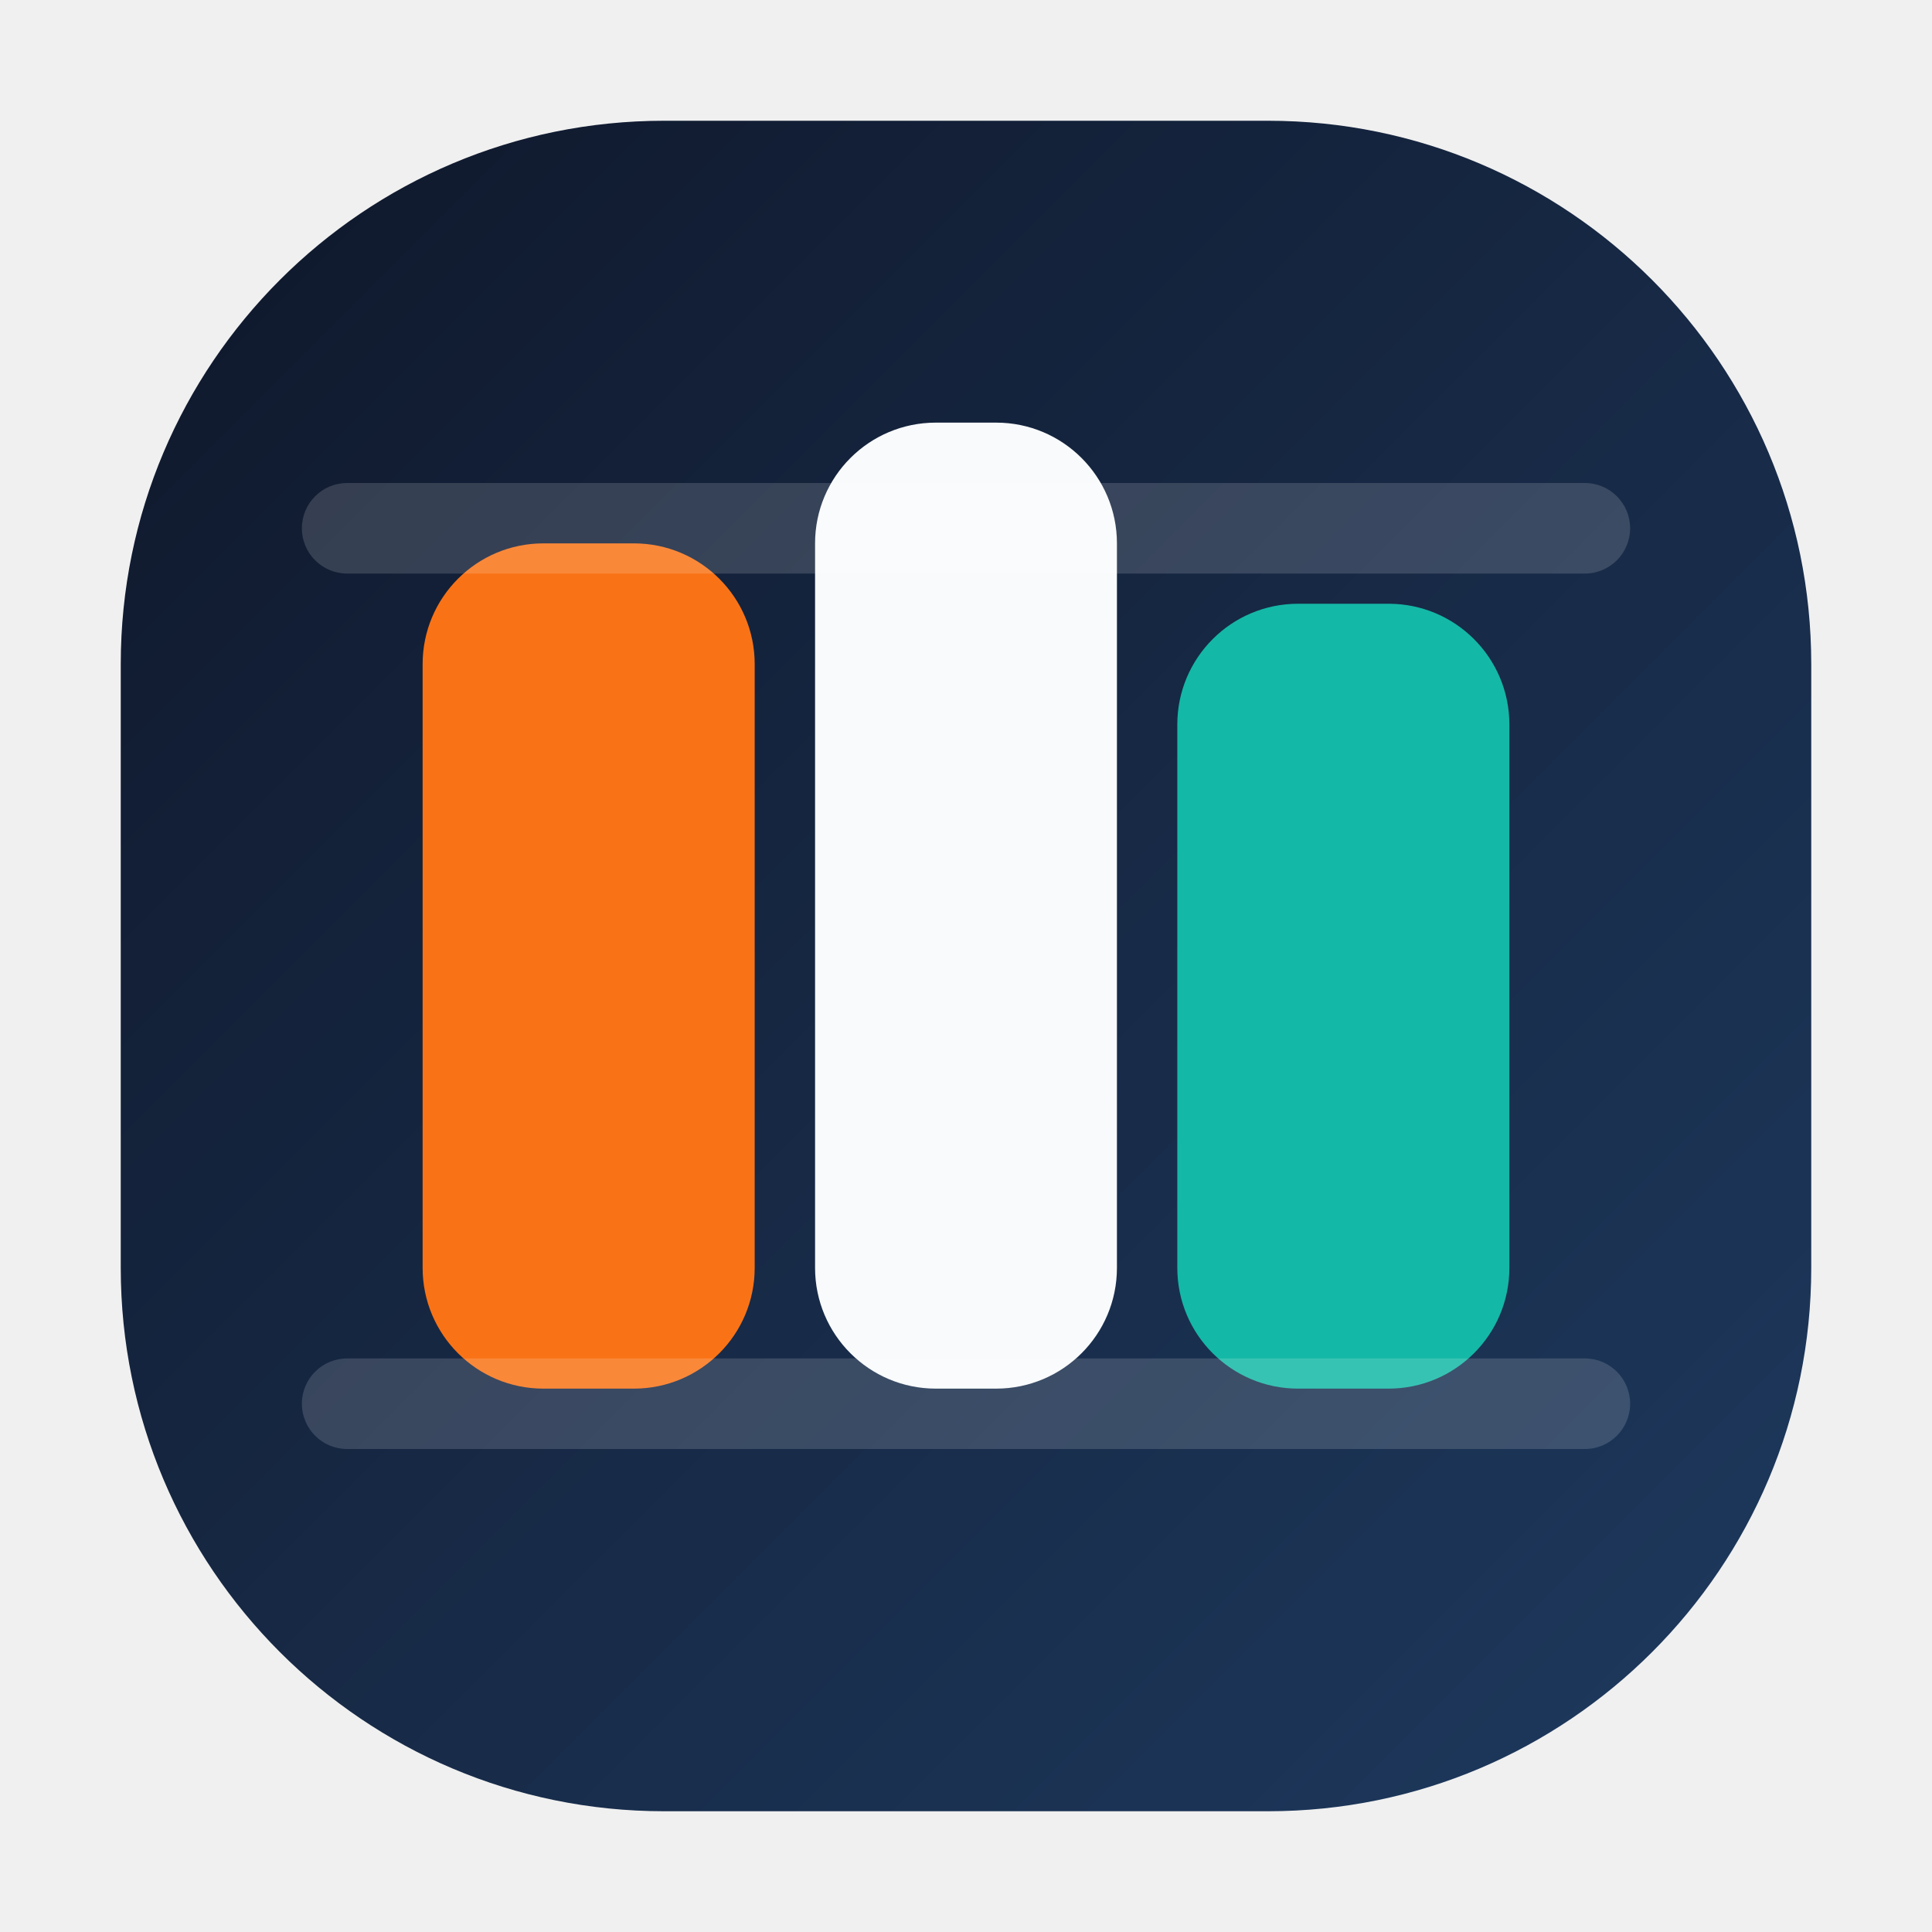
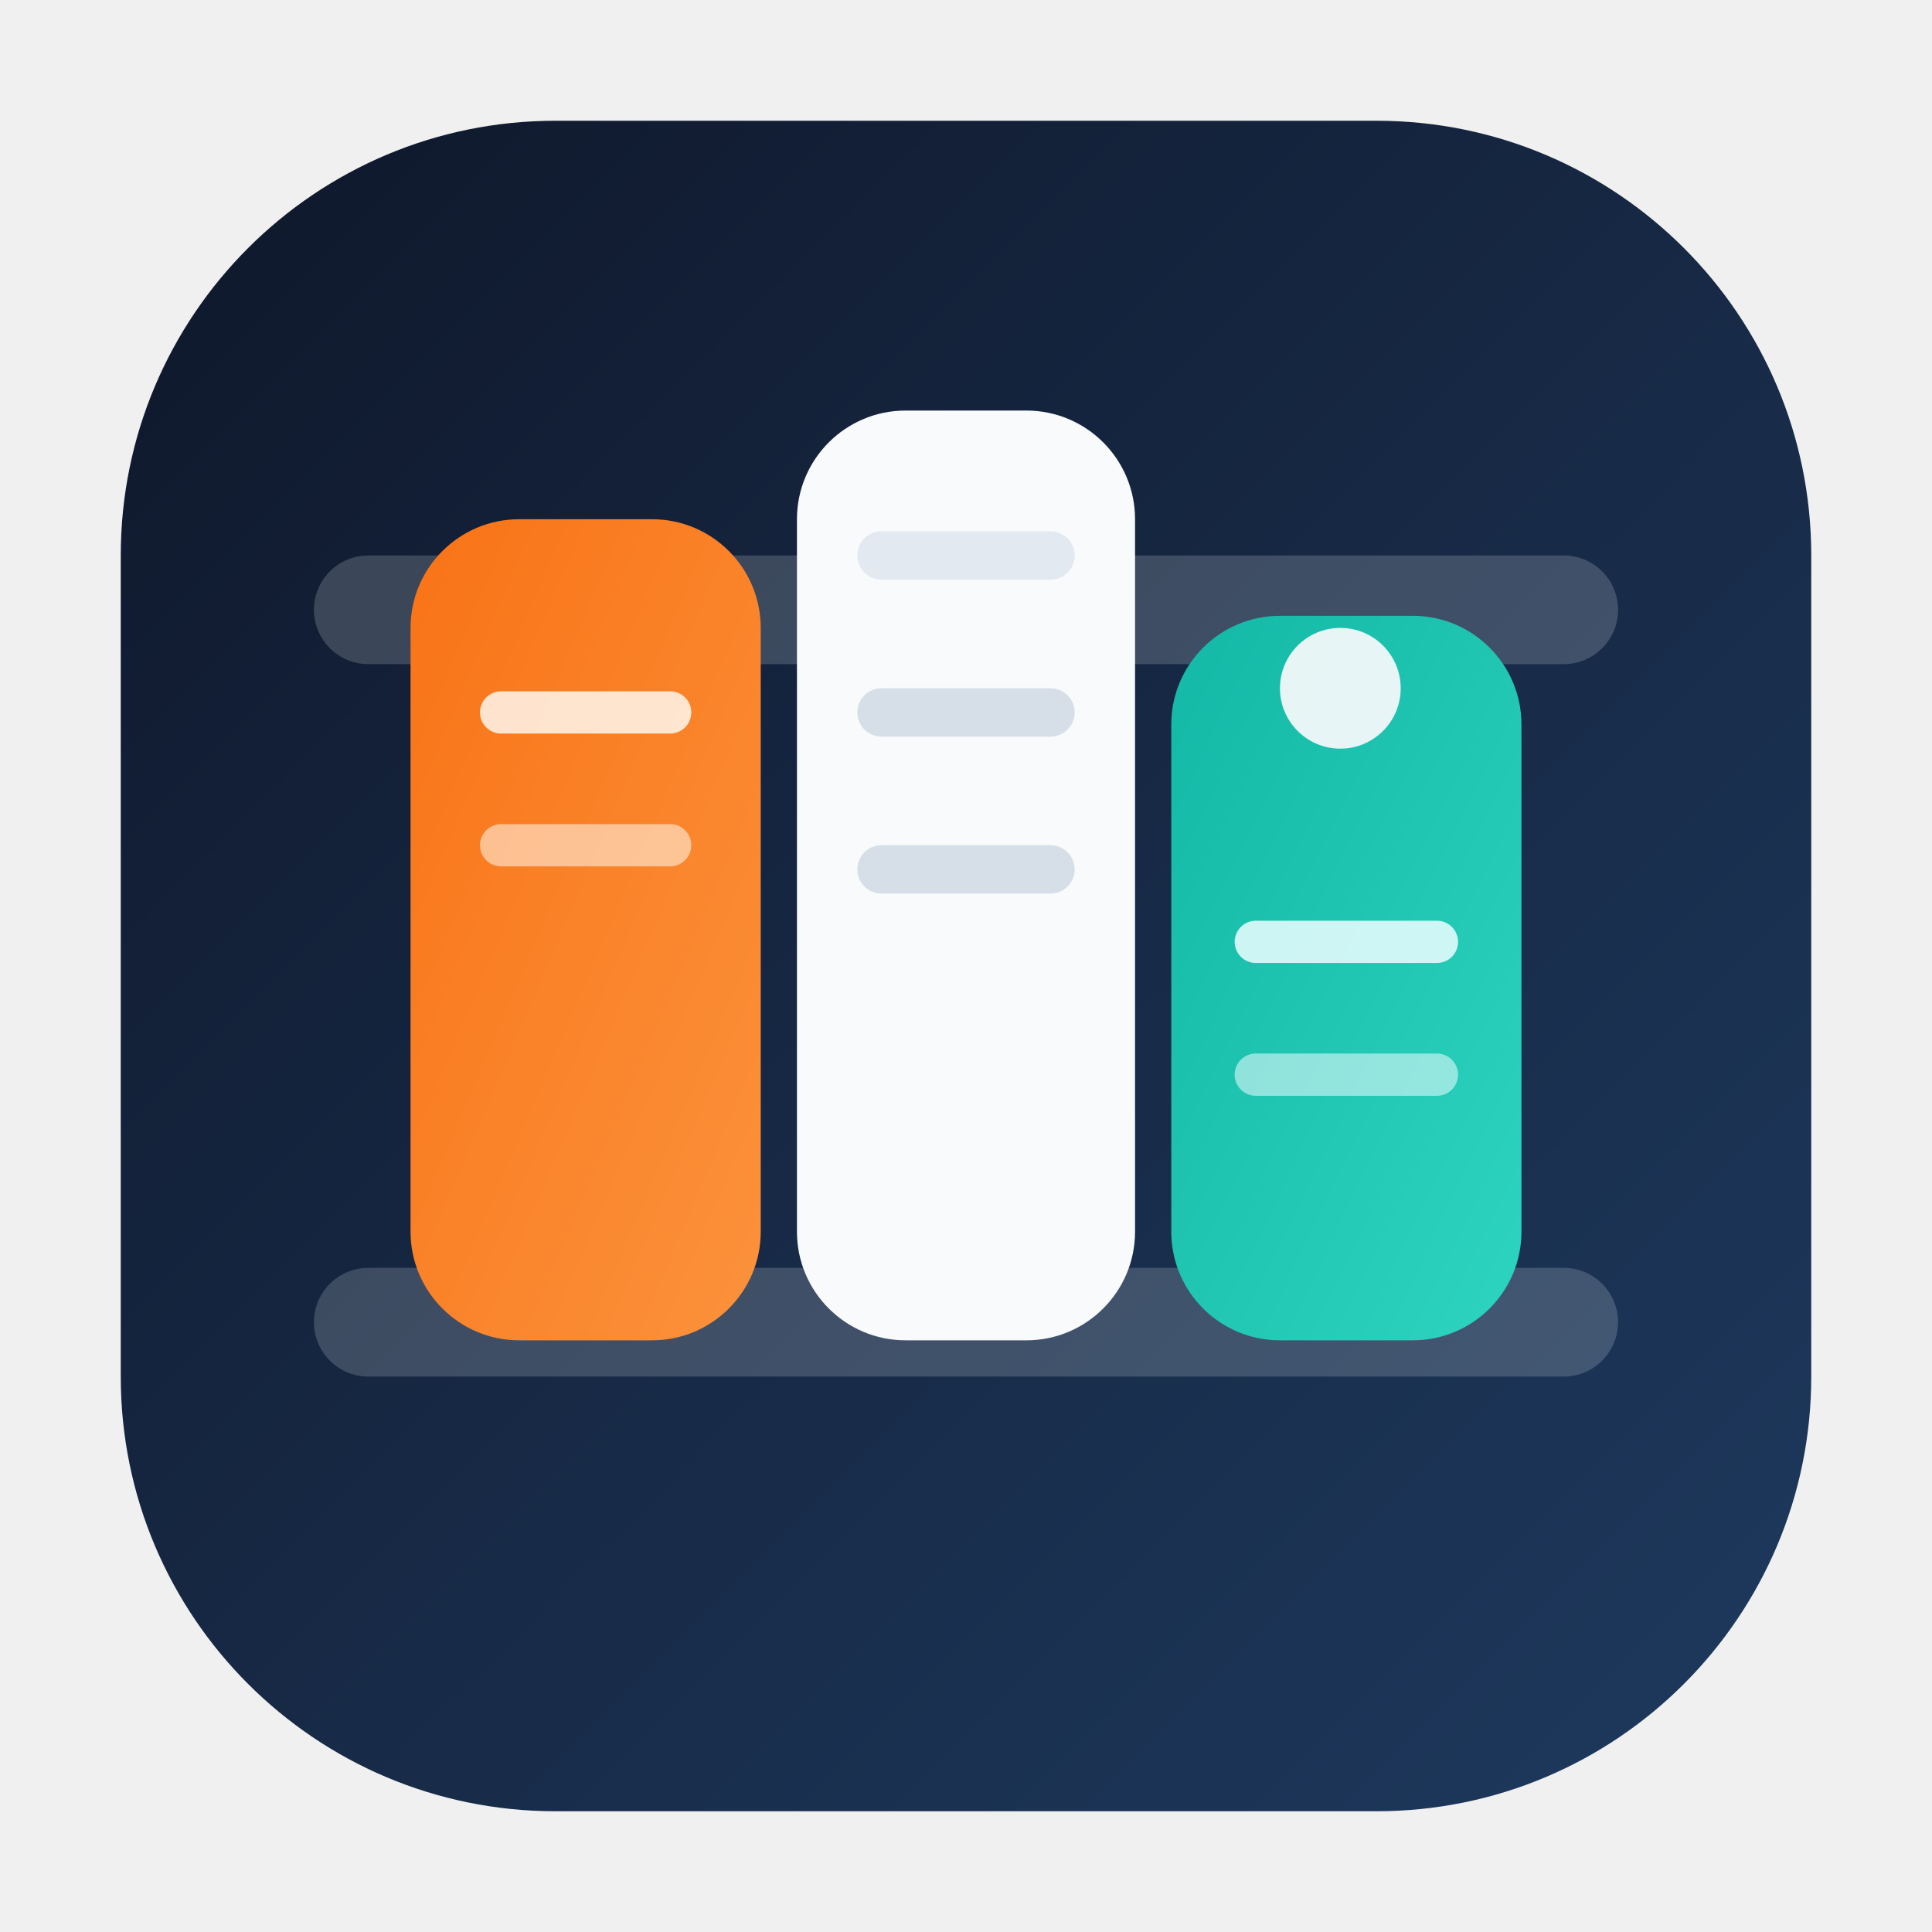
- <svg xmlns="http://www.w3.org/2000/svg" viewBox="0 0 64 64" role="img" aria-label="ShelfMate favicon">
+ <svg xmlns="http://www.w3.org/2000/svg" viewBox="0 0 320 320" role="img" aria-label="ShelfMate favicon">
  <defs>
    <linearGradient id="fav-bg" x1="0%" y1="0%" x2="100%" y2="100%">
      <stop offset="0%" stop-color="#0f172a" />
      <stop offset="100%" stop-color="#1e3a5f" />
    </linearGradient>
+     <linearGradient id="fav-accent" x1="0%" y1="0%" x2="100%" y2="100%">
+       <stop offset="0%" stop-color="#f97316" />
+       <stop offset="100%" stop-color="#fb923c" />
+     </linearGradient>
+     <linearGradient id="fav-teal" x1="0%" y1="0%" x2="100%" y2="100%">
+       <stop offset="0%" stop-color="#14b8a6" />
+       <stop offset="100%" stop-color="#2dd4bf" />
+     </linearGradient>
  </defs>
-   <rect x="4" y="4" width="56" height="56" rx="18" fill="url(#fav-bg)" />
-   <rect x="14" y="18" width="11" height="28" rx="4" fill="#f97316" />
-   <rect x="27" y="14" width="10" height="32" rx="4" fill="#f8fafc" />
-   <rect x="39" y="20" width="11" height="26" rx="4" fill="#14b8a6" />
-   <rect x="10" y="16" width="44" height="3" rx="1.5" fill="#ffffff" opacity="0.15" />
-   <rect x="10" y="45" width="44" height="3" rx="1.5" fill="#ffffff" opacity="0.15" />
+   <rect x="20" y="20" width="280" height="280" rx="72" fill="url(#fav-bg)" />
+   <rect x="52" y="92" width="216" height="18" rx="9" fill="rgba(248,250,252,0.18)" />
+   <rect x="52" y="210" width="216" height="18" rx="9" fill="rgba(248,250,252,0.18)" />
+   <rect x="68" y="86" width="58" height="136" rx="18" fill="url(#fav-accent)" />
+   <rect x="132" y="68" width="56" height="154" rx="18" fill="#f8fafc" />
+   <rect x="194" y="102" width="58" height="120" rx="18" fill="url(#fav-teal)" />
+   <circle cx="222" cy="114" r="10" fill="#f8fafc" opacity="0.92" />
+   <path d="M146 92h28" stroke="#e2e8f0" stroke-width="8" stroke-linecap="round" opacity="0.95" />
+   <path d="M146 118h28" stroke="#cbd5e1" stroke-width="8" stroke-linecap="round" opacity="0.75" />
+   <path d="M146 144h28" stroke="#cbd5e1" stroke-width="8" stroke-linecap="round" opacity="0.75" />
+   <path d="M83 118h28" stroke="#fff7ed" stroke-width="7" stroke-linecap="round" opacity="0.85" />
+   <path d="M83 140h28" stroke="#fff7ed" stroke-width="7" stroke-linecap="round" opacity="0.55" />
+   <path d="M208 156h30" stroke="#ecfeff" stroke-width="7" stroke-linecap="round" opacity="0.85" />
+   <path d="M208 178h30" stroke="#ecfeff" stroke-width="7" stroke-linecap="round" opacity="0.55" />
</svg>
